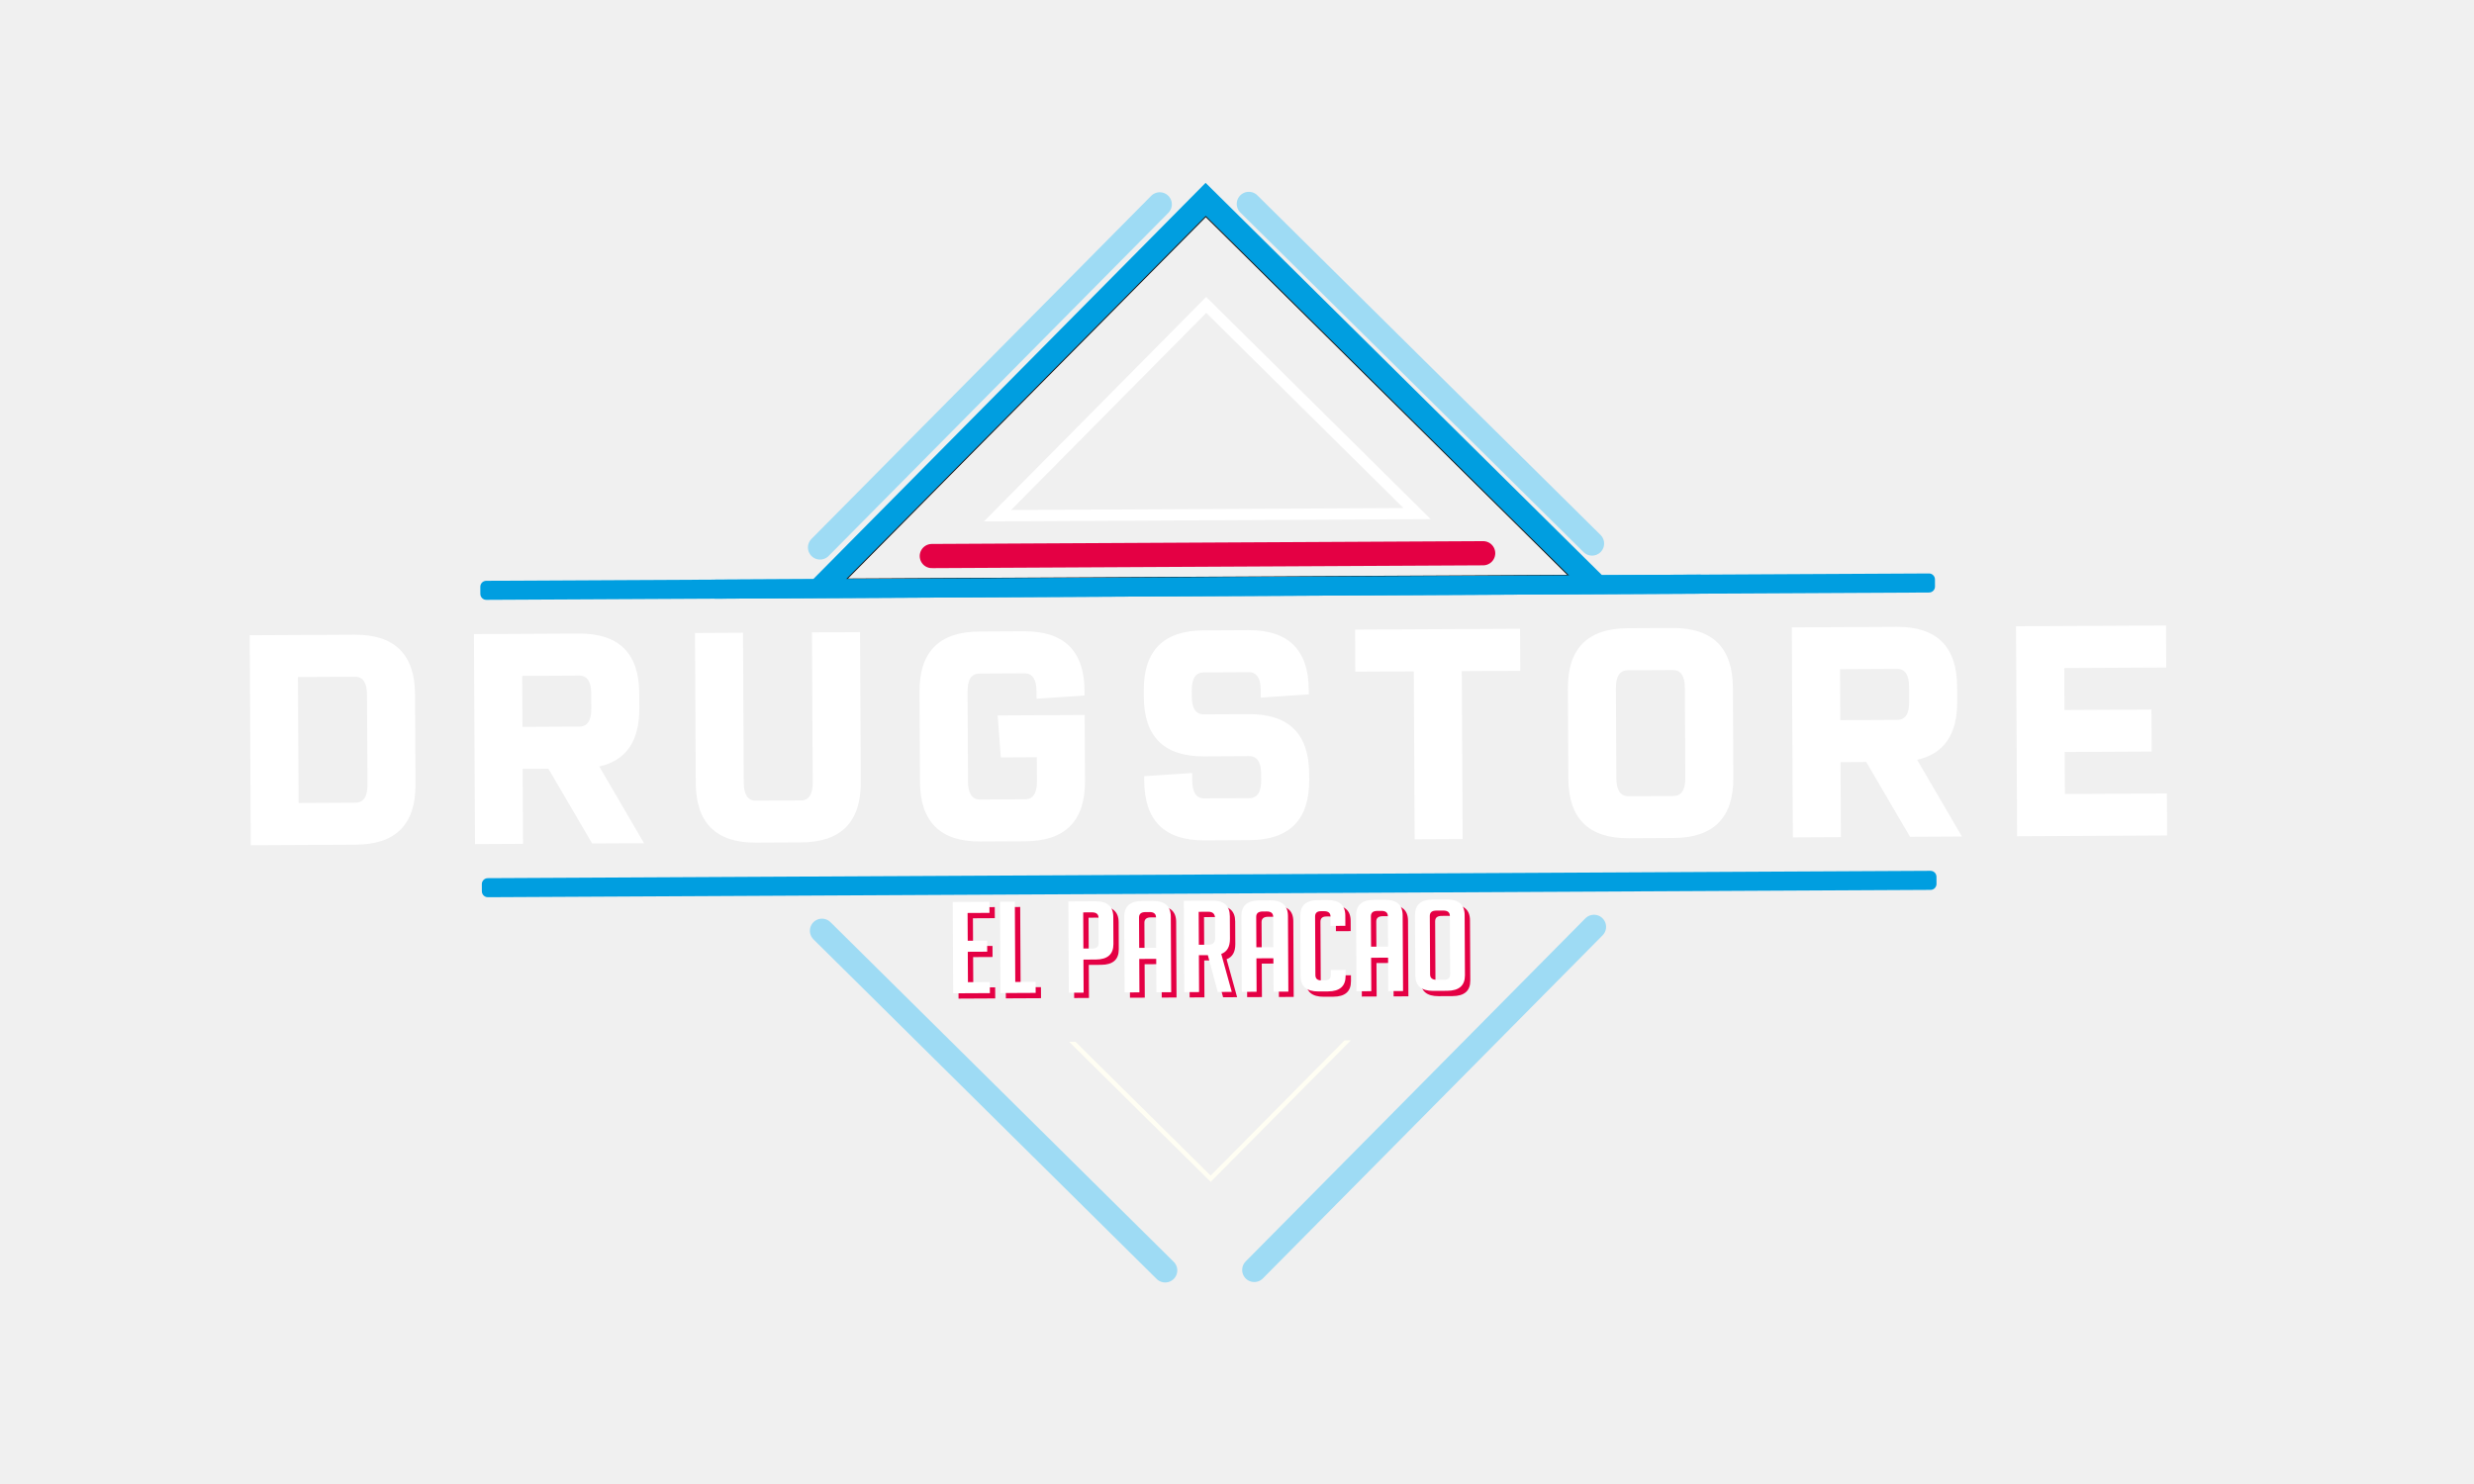
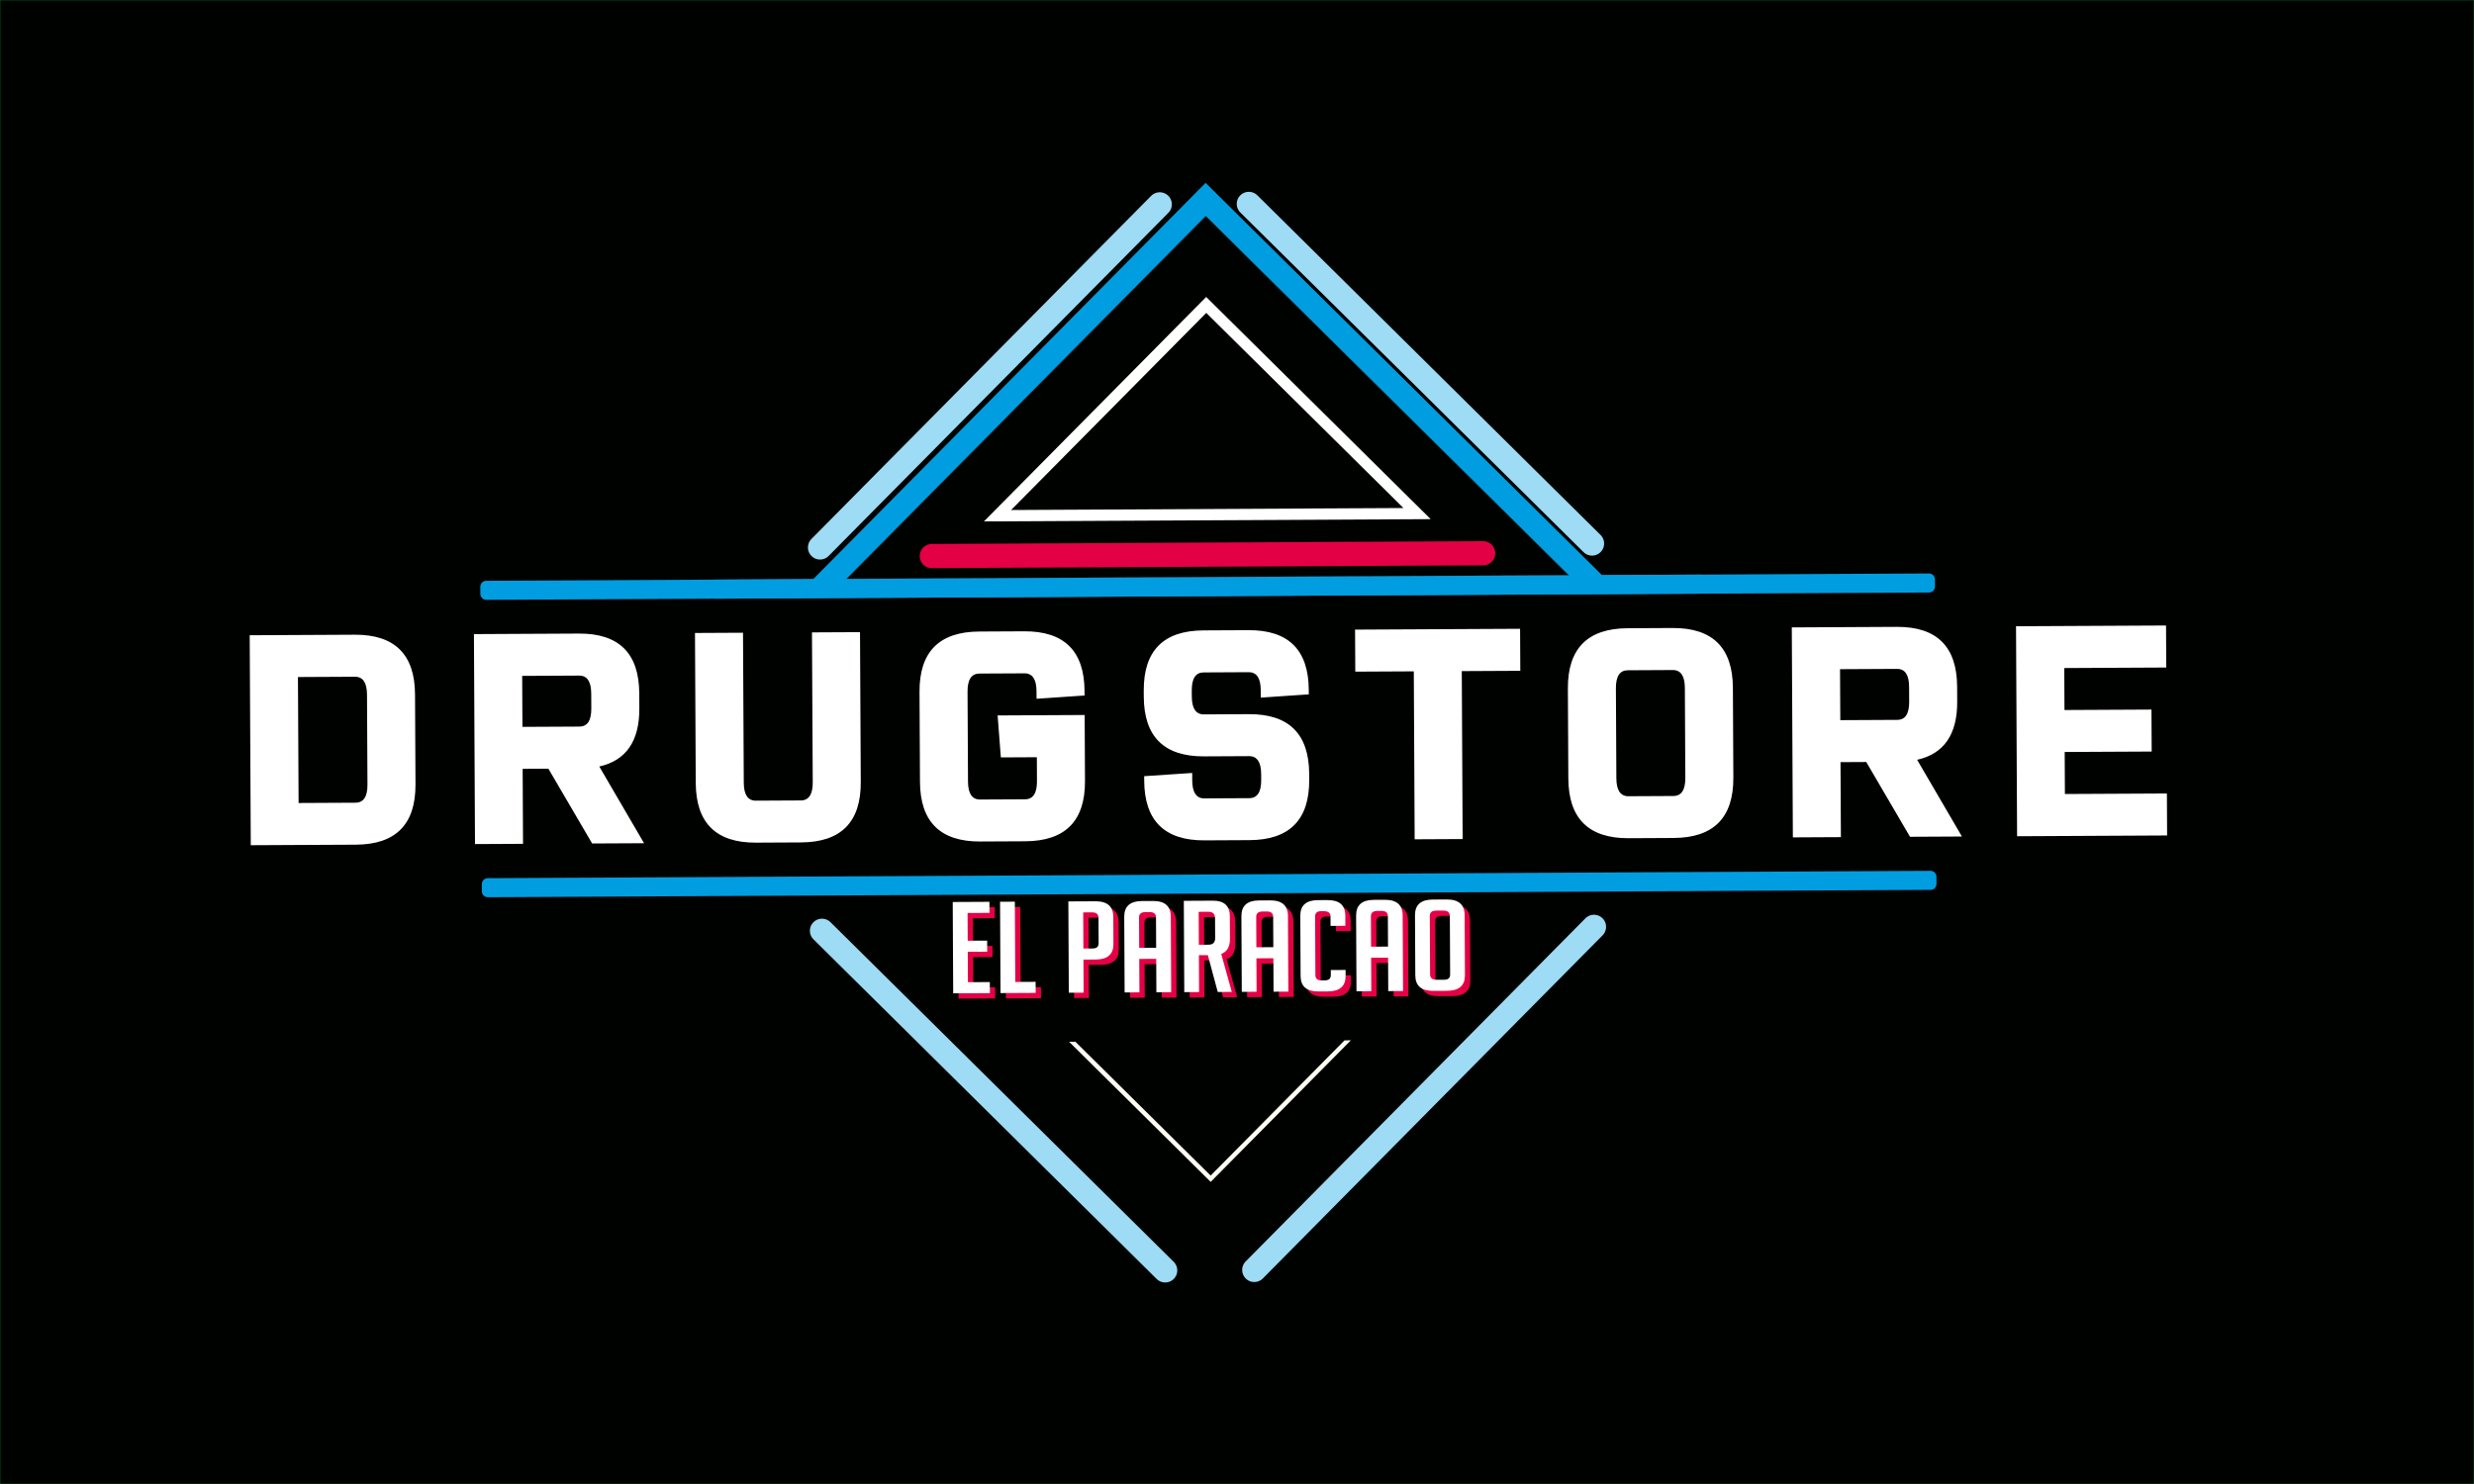
<svg xmlns="http://www.w3.org/2000/svg" version="1.1" width="2834.646" height="1700.787">
+   <path d="  M0,0 L0,1700.787 L2834.646,1700.787 L2834.646,0 L0,0 Z" style="stroke-width: 0.567; stroke: #009035; stroke-dasharray: none; stroke-linecap: butt; stroke-linejoin: miter; fill-rule: evenodd; fill: #000200; " />
  <g id="Layer1000">
    <g id="Layer1001">
      <path d="  M819.768,664.32 L931.757,663.75 L1381.343,209.566 C1532.74,359.426 1684.137,509.288 1835.531,659.151 L1947.517,658.581 C1951.621,658.56 1954.996,661.901 1955.017,666.005 L1955.052,672.921 C1955.073,677.025 1951.733,680.4 1947.629,680.421 L819.879,686.16 C815.775,686.181 812.4,682.84 812.379,678.736 L812.344,671.82 C812.323,667.716 815.664,664.341 819.768,664.32 Z Z M1796.924,659.348 L970.361,663.554 L1381.539,248.169 L1796.924,659.348 Z" style="fill-rule: evenodd; fill: #009ee0; " />
      <path d="  M277.84,719.328 L398.159,718.715 C443.975,718.482 467.029,741.303 467.262,787.119 L467.787,890.249 C468.021,936.065 445.2,959.12 399.383,959.353 L279.065,959.965 L277.84,719.328 Z Z M333.112,767.21 L333.846,911.581 L399.139,911.249 C408.29,911.202 412.831,904.256 412.761,890.529 L412.236,787.399 C412.166,773.672 407.555,766.831 398.404,766.878 L333.112,767.21 Z Z M534.753,718.02 L655.072,717.408 C700.888,717.174 723.942,739.995 724.175,785.812 L724.263,803 C724.454,840.603 709.138,862.856 678.374,869.76 L729.684,957.672 L670.199,957.974 L620.074,872.285 L590.566,872.436 L591.004,958.378 L535.978,958.658 L534.753,718.02 Z Z M590.024,765.903 L590.322,824.332 L655.614,823.999 C664.765,823.953 669.306,817.066 669.236,803.28 L669.149,786.091 C669.079,772.365 664.468,765.524 655.317,765.571 L590.024,765.903 Z Z M788.903,888.615 L788.028,716.731 L843.055,716.451 L843.929,888.335 C843.999,902.062 848.611,908.961 857.762,908.915 L909.327,908.652 C918.478,908.606 923.019,901.66 922.949,887.933 L922.074,716.049 L977.101,715.769 L977.975,887.653 C978.209,933.469 955.388,956.523 909.572,956.756 L858.007,957.019 C812.191,957.252 789.136,934.431 788.903,888.615 Z Z M1179.722,859.112 L1138.482,859.322 L1134.775,811.236 L1234.503,810.728 L1234.888,886.345 C1235.121,932.161 1212.301,955.216 1166.484,955.449 L1114.919,955.711 C1069.103,955.944 1046.049,933.124 1045.816,887.308 L1045.291,784.177 C1045.058,738.361 1067.879,715.307 1113.695,715.074 L1165.26,714.811 C1211.076,714.578 1234.13,737.399 1234.363,783.215 L1234.39,788.378 L1179.381,792.119 L1179.337,783.495 C1179.267,769.768 1174.656,762.928 1165.505,762.974 L1113.94,763.236 C1104.788,763.283 1100.247,770.17 1100.317,783.897 L1100.842,887.028 C1100.912,900.755 1105.523,907.654 1114.674,907.607 L1166.24,907.345 C1175.391,907.298 1179.932,900.353 1179.862,886.625 L1179.722,859.112 Z Z M1491.276,781.908 L1491.302,787.07 L1436.294,790.811 L1436.25,782.188 C1436.18,768.46 1431.569,761.62 1422.418,761.667 L1370.852,761.929 C1361.701,761.976 1357.16,768.862 1357.23,782.59 L1357.265,789.453 C1357.335,803.239 1361.946,810.08 1371.097,810.033 L1422.662,809.77 C1468.479,809.537 1491.533,832.358 1491.766,878.174 L1491.801,885.038 C1492.034,930.854 1469.213,953.908 1423.397,954.141 L1371.832,954.404 C1326.016,954.637 1302.962,931.816 1302.728,886 L1302.702,880.838 L1357.711,877.155 L1357.755,885.72 C1357.825,899.447 1362.436,906.346 1371.587,906.3 L1423.152,906.037 C1432.304,905.991 1436.844,899.045 1436.774,885.318 L1436.74,878.454 C1436.67,864.727 1432.059,857.828 1422.907,857.875 L1371.342,858.137 C1325.526,858.37 1302.472,835.608 1302.239,789.733 L1302.204,782.87 C1301.971,737.053 1324.791,713.999 1370.607,713.766 L1422.172,713.504 C1467.989,713.271 1491.043,736.091 1491.276,781.908 Z Z M1666.601,760.424 L1667.58,952.899 L1612.612,953.178 L1611.633,760.704 L1544.58,761.045 L1544.335,712.882 L1733.408,711.92 L1733.653,760.083 L1666.601,760.424 Z Z M1788.689,883.527 L1788.164,780.397 C1787.931,734.581 1810.752,711.526 1856.568,711.293 L1908.133,711.031 C1953.949,710.797 1977.003,733.619 1977.236,779.434 L1977.761,882.565 C1977.994,928.381 1955.174,951.435 1909.357,951.668 L1857.793,951.931 C1811.976,952.164 1788.922,929.343 1788.689,883.527 Z Z M1843.19,780.117 L1843.715,883.247 C1843.785,896.974 1848.396,903.873 1857.547,903.826 L1909.113,903.564 C1918.264,903.518 1922.805,896.572 1922.735,882.845 L1922.21,779.714 C1922.14,765.987 1917.529,759.147 1908.378,759.193 L1856.813,759.456 C1847.661,759.503 1843.12,766.389 1843.19,780.117 Z Z M2044.727,710.336 L2165.045,709.723 C2210.861,709.49 2233.916,732.311 2234.149,778.127 L2234.236,795.315 C2234.428,832.919 2219.112,855.172 2188.348,862.075 L2239.658,949.987 L2180.173,950.29 L2130.048,864.601 L2100.54,864.751 L2100.978,950.693 L2045.951,950.973 L2044.727,710.336 Z Z M2099.998,758.218 L2100.295,816.647 L2165.588,816.315 C2174.74,816.268 2179.28,809.381 2179.21,795.595 L2179.123,778.407 C2179.053,764.68 2174.442,757.839 2165.291,757.886 L2099.998,758.218 Z Z M2357.645,901.282 L2474.503,900.687 L2474.748,948.791 L2302.864,949.665 L2301.64,709.028 L2473.523,708.153 L2473.768,756.316 L2356.911,756.911 L2357.156,805.015 L2456.825,804.508 L2457.07,852.612 L2357.4,853.119 L2357.645,901.282 Z" style="fill-rule: evenodd; fill: #008bd0; fill-opacity: 0; " />
      <path d="  M297.242,735.107 L417.56,734.494 C463.377,734.261 486.431,757.082 486.664,802.898 L487.189,906.029 C487.422,951.845 464.601,974.899 418.785,975.132 L298.466,975.744 L297.242,735.107 Z Z M352.513,782.99 L353.248,927.36 L418.54,927.028 C427.692,926.981 432.232,920.036 432.162,906.308 L431.638,803.178 C431.568,789.451 426.957,782.611 417.805,782.657 L352.513,782.99 Z Z M554.155,733.799 L674.473,733.187 C720.289,732.954 743.344,755.774 743.577,801.591 L743.664,818.779 C743.856,856.382 728.54,878.636 697.776,885.539 L749.086,973.451 L689.601,973.754 L639.476,888.065 L609.968,888.215 L610.405,974.157 L555.379,974.437 L554.155,733.799 Z Z M609.426,781.682 L609.723,840.111 L675.016,839.779 C684.167,839.732 688.708,832.845 688.638,819.059 L688.55,801.871 C688.481,788.144 683.87,781.303 674.718,781.35 L609.426,781.682 Z Z M808.305,904.394 L807.43,732.51 L862.456,732.23 L863.331,904.114 C863.401,917.841 868.012,924.74 877.163,924.694 L928.728,924.431 C937.88,924.385 942.421,917.439 942.351,903.712 L941.476,731.828 L996.502,731.548 L997.377,903.432 C997.61,949.248 974.789,972.302 928.973,972.535 L877.408,972.798 C831.592,973.031 808.538,950.21 808.305,904.394 Z Z M1199.123,874.891 L1157.883,875.101 L1154.177,827.015 L1253.905,826.507 L1254.29,902.124 C1254.523,947.941 1231.702,970.995 1185.886,971.228 L1134.321,971.49 C1088.505,971.723 1065.451,948.903 1065.217,903.087 L1064.693,799.957 C1064.459,754.14 1087.28,731.086 1133.096,730.853 L1184.661,730.591 C1230.477,730.357 1253.532,753.178 1253.765,798.994 L1253.791,804.157 L1198.782,807.898 L1198.739,799.274 C1198.669,785.547 1194.058,778.707 1184.907,778.753 L1133.341,779.015 C1124.19,779.062 1119.649,785.949 1119.719,799.676 L1120.244,902.807 C1120.313,916.534 1124.925,923.433 1134.076,923.386 L1185.641,923.124 C1194.793,923.077 1199.333,916.132 1199.264,902.405 L1199.123,874.891 Z Z M1510.677,797.687 L1510.704,802.849 L1455.695,806.59 L1455.651,797.967 C1455.582,784.24 1450.971,777.399 1441.819,777.446 L1390.254,777.708 C1381.103,777.755 1376.562,784.641 1376.631,798.369 L1376.667,805.233 C1376.736,819.019 1381.347,825.859 1390.499,825.812 L1442.064,825.55 C1487.88,825.316 1510.934,848.138 1511.168,893.953 L1511.202,900.817 C1511.436,946.633 1488.615,969.687 1442.799,969.92 L1391.233,970.183 C1345.417,970.416 1322.363,947.596 1322.13,901.779 L1322.104,896.617 L1377.113,892.934 L1377.156,901.499 C1377.226,915.227 1381.837,922.126 1390.989,922.079 L1442.554,921.817 C1451.706,921.77 1456.246,914.824 1456.176,901.097 L1456.141,894.233 C1456.071,880.506 1451.46,873.607 1442.309,873.654 L1390.744,873.916 C1344.928,874.149 1321.874,851.388 1321.64,805.513 L1321.605,798.649 C1321.372,752.833 1344.193,729.778 1390.009,729.546 L1441.574,729.283 C1487.39,729.05 1510.444,751.871 1510.677,797.687 Z Z M1686.002,776.203 L1686.982,968.678 L1632.014,968.957 L1631.034,776.483 L1563.982,776.824 L1563.737,728.661 L1752.809,727.699 L1753.054,775.862 L1686.002,776.203 Z Z M1808.091,899.306 L1807.566,796.176 C1807.332,750.36 1830.153,727.305 1875.969,727.072 L1927.534,726.81 C1973.351,726.577 1996.405,749.398 1996.638,795.214 L1997.163,898.344 C1997.396,944.16 1974.575,967.214 1928.759,967.447 L1877.194,967.71 C1831.378,967.943 1808.324,945.122 1808.091,899.306 Z Z M1862.592,795.896 L1863.116,899.026 C1863.186,912.754 1867.797,919.652 1876.949,919.606 L1928.514,919.343 C1937.666,919.297 1942.206,912.351 1942.137,898.624 L1941.612,795.494 C1941.542,781.766 1936.931,774.926 1927.78,774.973 L1876.214,775.235 C1867.063,775.282 1862.522,782.168 1862.592,795.896 Z Z M2064.128,726.115 L2184.447,725.502 C2230.263,725.269 2253.317,748.09 2253.55,793.906 L2253.638,811.095 C2253.829,848.698 2238.514,870.951 2207.75,877.854 L2259.059,965.766 L2199.575,966.069 L2149.45,880.38 L2119.942,880.53 L2120.379,966.472 L2065.353,966.752 L2064.128,726.115 Z Z M2119.4,773.997 L2119.697,832.426 L2184.99,832.094 C2194.141,832.047 2198.682,825.16 2198.611,811.374 L2198.524,794.186 C2198.454,780.459 2193.844,773.619 2184.692,773.665 L2119.4,773.997 Z Z M2377.047,917.061 L2493.905,916.466 L2494.15,964.57 L2322.266,965.444 L2321.041,724.807 L2492.925,723.933 L2493.17,772.095 L2376.312,772.69 L2376.557,820.794 L2476.227,820.287 L2476.471,868.391 L2376.802,868.898 L2377.047,917.061 Z" style="fill-rule: evenodd; fill: #e40044; fill-opacity: 0; " />
      <path d="  M1098.266,1144.494 L1097.733,1039.836 L1139.774,1039.622 L1139.839,1052.303 L1114.756,1052.431 L1114.917,1084.207 L1137.175,1084.094 L1137.239,1096.775 L1114.982,1096.889 L1115.159,1131.726 L1140.242,1131.599 L1140.307,1144.28 L1098.266,1144.494 Z Z M1192.77,1144.013 L1152.495,1144.218 L1151.963,1039.56 L1168.92,1039.473 L1169.389,1131.45 L1192.705,1131.332 L1192.77,1144.013 Z Z M1230.215,1039.161 L1261.128,1039.004 C1274.789,1038.934 1281.649,1044.876 1281.71,1056.829 L1281.868,1087.876 C1281.928,1099.732 1275.187,1105.694 1261.645,1105.763 L1247.513,1105.835 L1247.706,1143.733 L1230.748,1143.82 L1230.215,1039.161 Z Z M1247.448,1093.153 L1258.224,1093.099 C1262.698,1093.076 1264.926,1091.024 1264.905,1086.942 L1264.756,1057.79 C1264.736,1053.708 1262.193,1051.68 1257.13,1051.706 L1247.237,1051.756 L1247.448,1093.153 Z Z M1311.651,1143.408 L1294.693,1143.494 L1294.251,1056.765 C1294.191,1044.812 1300.932,1038.802 1314.474,1038.733 L1327.193,1038.668 C1340.735,1038.599 1347.537,1044.541 1347.598,1056.493 L1348.039,1143.223 L1331.082,1143.309 L1330.886,1104.973 L1311.455,1105.072 L1311.651,1143.408 Z Z M1330.822,1092.292 L1330.644,1057.454 C1330.624,1053.373 1328.14,1051.345 1323.194,1051.37 L1318.602,1051.393 C1313.656,1051.418 1311.193,1053.472 1311.214,1057.553 L1311.391,1092.39 L1330.822,1092.292 Z Z M1362.521,1038.488 L1395.73,1038.319 C1408.684,1038.253 1415.191,1044.197 1415.252,1056.149 L1415.383,1081.949 C1415.43,1091.084 1412.103,1096.883 1405.403,1099.347 L1417.46,1142.869 L1401.385,1142.951 L1390.042,1100.736 L1379.796,1100.789 L1380.011,1143.06 L1363.054,1143.146 L1362.521,1038.488 Z Z M1379.735,1088.836 L1390.864,1088.779 C1395.928,1088.754 1398.447,1086.214 1398.421,1081.161 L1398.306,1058.568 C1398.28,1053.515 1395.736,1051.001 1390.672,1051.026 L1379.543,1051.083 L1379.735,1088.836 Z Z M1445.899,1142.725 L1428.941,1142.811 L1428.5,1056.082 C1428.439,1044.129 1435.18,1038.118 1448.723,1038.049 L1461.441,1037.985 C1474.984,1037.916 1481.785,1043.858 1481.846,1055.81 L1482.288,1142.54 L1465.33,1142.626 L1465.134,1104.29 L1445.704,1104.389 L1445.899,1142.725 Z Z M1465.07,1091.609 L1464.893,1056.771 C1464.872,1052.69 1462.389,1050.661 1457.443,1050.687 L1452.85,1050.71 C1447.904,1050.735 1445.441,1052.789 1445.462,1056.87 L1445.639,1091.708 L1465.07,1091.609 Z Z M1547.874,1117.717 L1547.908,1124.422 C1547.969,1136.277 1541.227,1142.24 1527.685,1142.309 L1516.733,1142.364 C1503.19,1142.433 1496.389,1136.54 1496.329,1124.685 L1495.977,1055.593 C1495.917,1043.737 1502.658,1037.775 1516.2,1037.706 L1527.152,1037.65 C1540.695,1037.582 1547.496,1043.474 1547.557,1055.33 L1547.617,1067.137 L1530.659,1067.223 L1530.604,1056.437 C1530.583,1052.355 1528.041,1050.328 1522.977,1050.353 L1519.621,1050.37 C1515.146,1050.393 1512.919,1052.445 1512.94,1056.527 L1513.281,1123.578 C1513.302,1127.659 1515.55,1129.688 1520.025,1129.666 L1524.264,1129.644 C1528.739,1129.621 1530.966,1127.569 1530.945,1123.488 L1530.916,1117.803 L1547.874,1117.717 Z Z M1577.321,1142.056 L1560.363,1142.142 L1559.922,1055.413 C1559.861,1043.46 1566.602,1037.449 1580.145,1037.38 L1592.863,1037.316 C1606.406,1037.247 1613.208,1043.189 1613.268,1055.141 L1613.71,1141.871 L1596.752,1141.957 L1596.557,1103.621 L1577.126,1103.72 L1577.321,1142.056 Z Z M1596.493,1090.94 L1596.315,1056.102 C1596.294,1052.021 1593.811,1049.993 1588.865,1050.018 L1584.272,1050.041 C1579.326,1050.066 1576.864,1052.12 1576.884,1056.201 L1577.062,1091.039 L1596.493,1090.94 Z Z M1648.332,1141.695 C1634.671,1141.764 1627.811,1135.871 1627.751,1124.016 L1627.4,1055.07 C1627.339,1043.117 1634.08,1037.106 1647.622,1037.037 L1663.874,1036.954 C1677.416,1036.886 1684.218,1042.827 1684.279,1054.78 L1684.63,1123.726 C1684.69,1135.582 1677.89,1141.544 1664.23,1141.613 L1648.332,1141.695 Z Z M1652.33,1128.993 L1660.986,1128.948 C1665.46,1128.926 1667.688,1126.873 1667.667,1122.792 L1667.326,1055.741 C1667.305,1051.659 1664.763,1049.632 1659.699,1049.658 L1651.75,1049.698 C1646.804,1049.723 1644.341,1051.776 1644.362,1055.858 L1644.703,1122.909 C1644.724,1126.99 1647.266,1129.018 1652.33,1128.993 Z" style="fill-rule: evenodd; fill: #e40044; " />
      <path d="  M1092.141,1138.426 L1091.608,1033.769 L1133.649,1033.555 L1133.713,1046.236 L1108.63,1046.364 L1108.792,1078.14 L1131.049,1078.027 L1131.113,1090.708 L1108.856,1090.821 L1109.034,1125.659 L1134.117,1125.531 L1134.181,1138.212 L1092.141,1138.426 Z Z M1186.644,1137.945 L1146.37,1138.15 L1145.837,1033.493 L1162.794,1033.407 L1163.263,1125.382 L1186.579,1125.264 L1186.644,1137.945 Z Z M1224.089,1033.095 L1255.001,1032.937 C1268.661,1032.868 1275.522,1038.809 1275.582,1050.762 L1275.741,1081.809 C1275.801,1093.665 1269.06,1099.627 1255.517,1099.696 L1241.386,1099.767 L1241.579,1137.666 L1224.622,1137.752 L1224.089,1033.095 Z Z M1241.322,1087.086 L1252.097,1087.031 C1256.572,1087.009 1258.799,1084.957 1258.778,1080.875 L1258.63,1051.723 C1258.609,1047.641 1256.066,1045.613 1251.003,1045.639 L1241.111,1045.69 L1241.322,1087.086 Z Z M1305.523,1137.34 L1288.565,1137.427 L1288.124,1050.698 C1288.063,1038.746 1294.804,1032.735 1308.346,1032.666 L1321.065,1032.601 C1334.607,1032.532 1341.409,1038.474 1341.47,1050.426 L1341.911,1137.155 L1324.954,1137.241 L1324.758,1098.906 L1305.328,1099.005 L1305.523,1137.34 Z Z M1324.694,1086.225 L1324.516,1051.387 C1324.496,1047.306 1322.012,1045.278 1317.066,1045.303 L1312.474,1045.327 C1307.527,1045.352 1305.065,1047.405 1305.086,1051.486 L1305.263,1086.324 L1324.694,1086.225 Z Z M1356.393,1032.421 L1389.601,1032.252 C1402.555,1032.186 1409.062,1038.13 1409.123,1050.082 L1409.254,1075.882 C1409.301,1085.017 1405.974,1090.815 1399.274,1093.279 L1411.331,1136.802 L1395.257,1136.884 L1383.913,1094.669 L1373.668,1094.721 L1373.883,1136.992 L1356.925,1137.079 L1356.393,1032.421 Z Z M1373.607,1082.769 L1384.735,1082.712 C1389.799,1082.686 1392.318,1080.147 1392.292,1075.094 L1392.177,1052.501 C1392.151,1047.448 1389.607,1044.934 1384.543,1044.96 L1373.415,1045.016 L1373.607,1082.769 Z Z M1439.77,1136.657 L1422.812,1136.743 L1422.371,1050.015 C1422.31,1038.062 1429.051,1032.052 1442.593,1031.983 L1455.312,1031.918 C1468.854,1031.849 1475.656,1037.791 1475.717,1049.743 L1476.158,1136.472 L1459.2,1136.558 L1459.005,1098.223 L1439.575,1098.322 L1439.77,1136.657 Z Z M1458.941,1085.542 L1458.763,1050.704 C1458.743,1046.623 1456.259,1044.595 1451.314,1044.62 L1446.721,1044.643 C1441.775,1044.668 1439.312,1046.722 1439.333,1050.803 L1439.51,1085.64 L1458.941,1085.542 Z Z M1541.743,1111.649 L1541.778,1118.354 C1541.838,1130.21 1535.097,1136.172 1521.554,1136.241 L1510.603,1136.296 C1497.06,1136.365 1490.259,1130.472 1490.199,1118.617 L1489.847,1049.526 C1489.787,1037.67 1496.528,1031.708 1510.07,1031.639 L1521.022,1031.583 C1534.564,1031.515 1541.366,1037.408 1541.426,1049.263 L1541.486,1061.07 L1524.529,1061.156 L1524.474,1050.37 C1524.453,1046.288 1521.911,1044.261 1516.847,1044.286 L1513.491,1044.303 C1509.016,1044.326 1506.789,1046.378 1506.81,1050.46 L1507.151,1117.51 C1507.172,1121.592 1509.42,1123.621 1513.895,1123.598 L1518.134,1123.576 C1522.609,1123.554 1524.836,1121.502 1524.815,1117.42 L1524.786,1111.735 L1541.743,1111.649 Z Z M1571.191,1135.988 L1554.233,1136.074 L1553.792,1049.346 C1553.731,1037.393 1560.472,1031.383 1574.014,1031.314 L1586.733,1031.249 C1600.275,1031.18 1607.076,1037.122 1607.138,1049.074 L1607.579,1135.803 L1590.621,1135.889 L1590.426,1097.554 L1570.996,1097.653 L1571.191,1135.988 Z Z M1590.361,1084.873 L1590.184,1050.035 C1590.164,1045.954 1587.68,1043.926 1582.734,1043.951 L1578.141,1043.975 C1573.195,1044 1570.733,1046.053 1570.754,1050.134 L1570.931,1084.971 L1590.361,1084.873 Z Z M1642.2,1135.627 C1628.54,1135.696 1621.68,1129.804 1621.62,1117.948 L1621.269,1049.003 C1621.208,1037.05 1627.949,1031.039 1641.491,1030.97 L1657.742,1030.888 C1671.285,1030.819 1678.086,1036.76 1678.147,1048.713 L1678.498,1117.659 C1678.558,1129.514 1671.758,1135.476 1658.098,1135.546 L1642.2,1135.627 Z Z M1646.198,1122.925 L1654.854,1122.881 C1659.329,1122.858 1661.556,1120.806 1661.535,1116.725 L1661.194,1049.674 C1661.173,1045.593 1658.631,1043.565 1653.567,1043.591 L1645.619,1043.631 C1640.672,1043.656 1638.21,1045.709 1638.23,1049.791 L1638.572,1116.841 C1638.592,1120.923 1641.135,1122.95 1646.198,1122.925 Z" style="fill-rule: evenodd; fill: #ffffff; " />
      <path d="  M286.109,728.047 L406.428,727.434 C452.244,727.201 475.298,750.022 475.531,795.838 L476.056,898.968 C476.289,944.784 453.469,967.839 407.652,968.072 L287.334,968.684 L286.109,728.047 Z Z M341.381,775.929 L342.115,920.3 L407.408,919.967 C416.559,919.921 421.099,912.976 421.03,899.248 L420.505,796.118 C420.435,782.391 415.824,775.55 406.673,775.597 L341.381,775.929 Z Z M543.022,726.739 L663.34,726.127 C709.157,725.894 732.211,748.714 732.444,794.531 L732.532,811.719 C732.723,849.322 717.407,871.576 686.643,878.479 L737.953,966.391 L678.468,966.693 L628.343,881.005 L598.835,881.155 L599.273,967.096 L544.247,967.377 L543.022,726.739 Z Z M598.293,774.622 L598.59,833.051 L663.883,832.718 C673.034,832.672 677.575,825.785 677.505,811.999 L677.418,794.811 C677.348,781.083 672.737,774.243 663.586,774.29 L598.293,774.622 Z Z M797.172,897.334 L796.297,725.45 L851.324,725.17 L852.198,897.054 C852.268,910.781 856.879,917.68 866.031,917.634 L917.596,917.371 C926.747,917.325 931.288,910.379 931.218,896.652 L930.343,724.768 L985.37,724.488 L986.244,896.372 C986.478,942.188 963.657,965.242 917.841,965.475 L866.276,965.738 C820.46,965.971 797.405,943.15 797.172,897.334 Z Z M1187.991,867.831 L1146.751,868.041 L1143.044,819.955 L1242.772,819.447 L1243.157,895.064 C1243.39,940.88 1220.569,963.935 1174.753,964.168 L1123.188,964.43 C1077.372,964.663 1054.318,941.843 1054.085,896.027 L1053.56,792.896 C1053.327,747.08 1076.148,724.026 1121.964,723.793 L1173.529,723.53 C1219.345,723.297 1242.399,746.118 1242.632,791.934 L1242.659,797.097 L1187.65,800.838 L1187.606,792.214 C1187.536,778.487 1182.925,771.647 1173.774,771.693 L1122.209,771.956 C1113.057,772.002 1108.516,778.889 1108.586,792.616 L1109.111,895.747 C1109.181,909.474 1113.792,916.373 1122.943,916.326 L1174.509,916.064 C1183.66,916.017 1188.2,909.072 1188.131,895.345 L1187.991,867.831 Z Z M1499.545,790.627 L1499.571,795.789 L1444.563,799.53 L1444.518,790.907 C1444.449,777.179 1439.838,770.339 1430.686,770.386 L1379.121,770.648 C1369.97,770.695 1365.429,777.582 1365.499,791.309 L1365.534,798.172 C1365.604,811.958 1370.215,818.799 1379.366,818.752 L1430.931,818.49 C1476.747,818.256 1499.802,841.077 1500.035,886.894 L1500.07,893.757 C1500.303,939.573 1477.482,962.627 1431.666,962.86 L1380.101,963.123 C1334.285,963.356 1311.231,940.535 1310.997,894.719 L1310.971,889.557 L1365.98,885.874 L1366.024,894.439 C1366.094,908.167 1370.705,915.065 1379.856,915.019 L1431.421,914.756 C1440.573,914.71 1445.113,907.764 1445.043,894.037 L1445.009,887.173 C1444.939,873.446 1440.328,866.547 1431.176,866.594 L1379.611,866.856 C1333.795,867.089 1310.741,844.327 1310.508,798.452 L1310.473,791.589 C1310.239,745.773 1333.06,722.718 1378.876,722.486 L1430.441,722.223 C1476.257,721.99 1499.312,744.811 1499.545,790.627 Z Z M1674.869,769.143 L1675.849,961.618 L1620.881,961.897 L1619.902,769.423 L1552.849,769.764 L1552.604,721.601 L1741.677,720.639 L1741.922,768.802 L1674.869,769.143 Z Z M1796.958,892.246 L1796.433,789.116 C1796.2,743.3 1819.021,720.245 1864.837,720.012 L1916.402,719.75 C1962.218,719.516 1985.272,742.337 1985.505,788.154 L1986.03,891.284 C1986.263,937.1 1963.443,960.154 1917.626,960.387 L1866.061,960.65 C1820.245,960.883 1797.191,938.062 1796.958,892.246 Z Z M1851.459,788.836 L1851.984,891.966 C1852.054,905.693 1856.665,912.592 1865.816,912.545 L1917.382,912.283 C1926.533,912.237 1931.074,905.291 1931.004,891.564 L1930.479,788.433 C1930.409,774.707 1925.798,767.866 1916.647,767.913 L1865.082,768.175 C1855.93,768.222 1851.389,775.109 1851.459,788.836 Z Z M2052.996,719.055 L2173.314,718.442 C2219.131,718.209 2242.185,741.03 2242.418,786.846 L2242.505,804.034 C2242.697,841.638 2227.381,863.891 2196.617,870.794 L2247.927,958.706 L2188.442,959.009 L2138.317,873.32 L2108.809,873.47 L2109.247,959.412 L2054.22,959.692 L2052.996,719.055 Z Z M2108.267,766.937 L2108.564,825.366 L2173.857,825.034 C2183.008,824.987 2187.549,818.1 2187.479,804.314 L2187.392,787.126 C2187.322,773.399 2182.711,766.558 2173.559,766.605 L2108.267,766.937 Z Z M2365.914,910.001 L2482.772,909.406 L2483.017,957.51 L2311.133,958.385 L2309.908,717.747 L2481.792,716.872 L2482.037,765.035 L2365.18,765.63 L2365.425,813.734 L2465.094,813.227 L2465.339,861.331 L2365.669,861.838 L2365.914,910.001 Z" style="fill-rule: evenodd; fill: #ffffff; " />
      <path d="  M1796.924,659.348 L970.361,663.554 L1381.539,248.169 L1796.924,659.348 Z" style="stroke-width: 1.109; stroke: #1b1918; stroke-dasharray: none; stroke-linecap: butt; stroke-linejoin: miter; fill: none; " />
      <path d="  M1608.025,582.227 L1382.101,358.59 L1158.465,584.515 L1608.025,582.227 Z Z M1386.597,344.87 L1639.268,594.982 L1127.353,597.588 C1212.238,511.834 1297.122,426.08 1382.008,340.328 L1386.597,344.87 Z" style="fill-rule: evenodd; fill: #ffffff; " />
      <path d="  M1547.76,1192.309 L1387.17,1354.543 L1224.936,1193.953 L1232.17,1193.916 L1387.133,1347.309 L1540.526,1192.346 L1547.76,1192.309 Z" style="fill-rule: evenodd; fill: #fffef3; " />
      <path d="  M939.567,627.434 L1328.821,234.198" style="stroke-width: 27.703; stroke: #9edbf4; stroke-dasharray: none; stroke-linecap: round; stroke-linejoin: miter; fill: none; " />
      <path d="  M1824.117,622.932 L1430.881,233.679" style="stroke-width: 27.703; stroke: #9edbf4; stroke-dasharray: none; stroke-linecap: round; stroke-linejoin: miter; fill: none; " />
      <path d="  M1067.648,637.273 L1699.374,634.058" style="stroke-width: 27.703; stroke: #e40044; stroke-dasharray: none; stroke-linecap: round; stroke-linejoin: miter; fill: none; " />
      <path d="  M941.803,1066.728 L1335.039,1455.982" style="stroke-width: 27.703; stroke: #9edbf4; stroke-dasharray: none; stroke-linecap: round; stroke-linejoin: miter; fill: none; " />
      <path d="  M1826.353,1062.227 L1437.099,1455.462" style="stroke-width: 27.703; stroke: #9edbf4; stroke-dasharray: none; stroke-linecap: round; stroke-linejoin: miter; fill: none; " />
      <path d="  M558.849,1006.453 L2211.904,998.041 C2215.652,998.021 2218.736,1001.073 2218.755,1004.822 L2218.797,1013.03 C2218.816,1016.779 2215.763,1019.861 2212.016,1019.88 L558.96,1028.293 C555.213,1028.312 552.129,1025.26 552.11,1021.512 L552.068,1013.304 C552.049,1009.555 555.102,1006.473 558.849,1006.453 Z" style="fill-rule: evenodd; fill: #009ee0; " />
      <path d="  M557.115,665.64 L2210.17,657.227 C2213.917,657.208 2217.002,660.26 2217.021,664.008 L2217.062,672.216 C2217.082,675.965 2214.028,679.047 2210.281,679.067 L557.226,687.479 C553.479,687.499 550.394,684.447 550.375,680.698 L550.333,672.49 C550.314,668.741 553.368,665.659 557.115,665.64 Z" style="fill-rule: evenodd; fill: #009ee0; " />
    </g>
  </g>
</svg>
